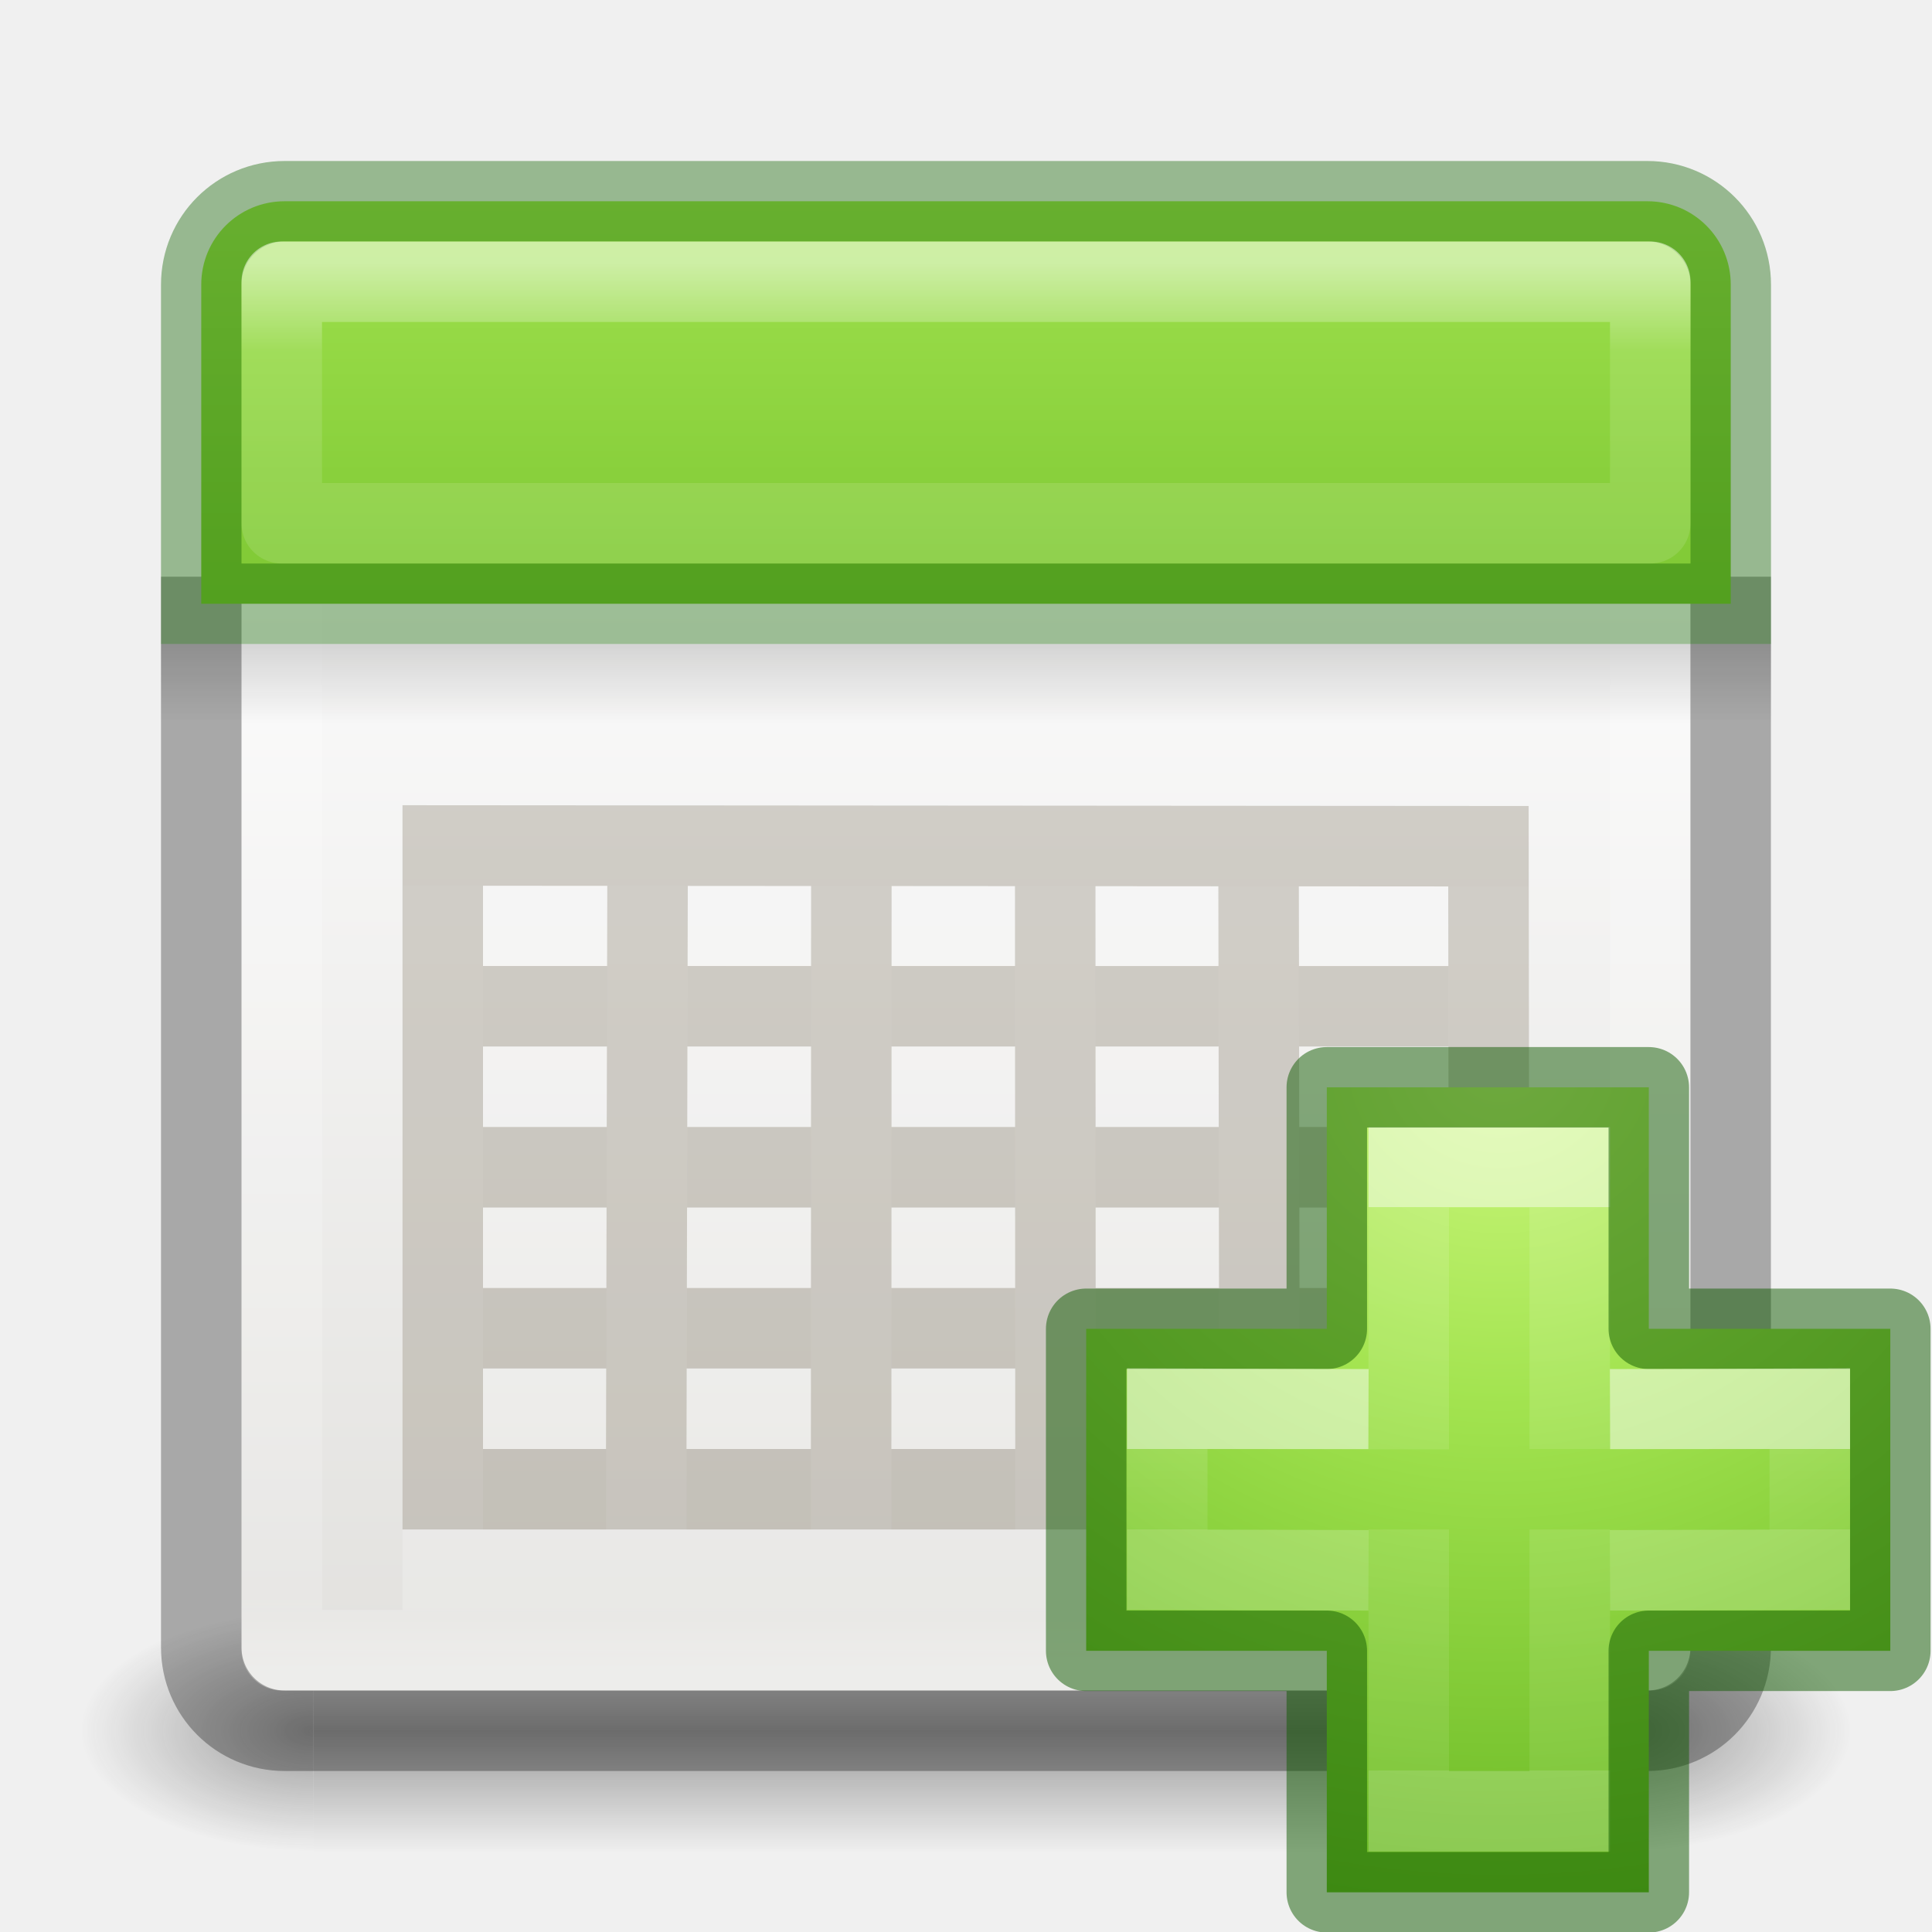
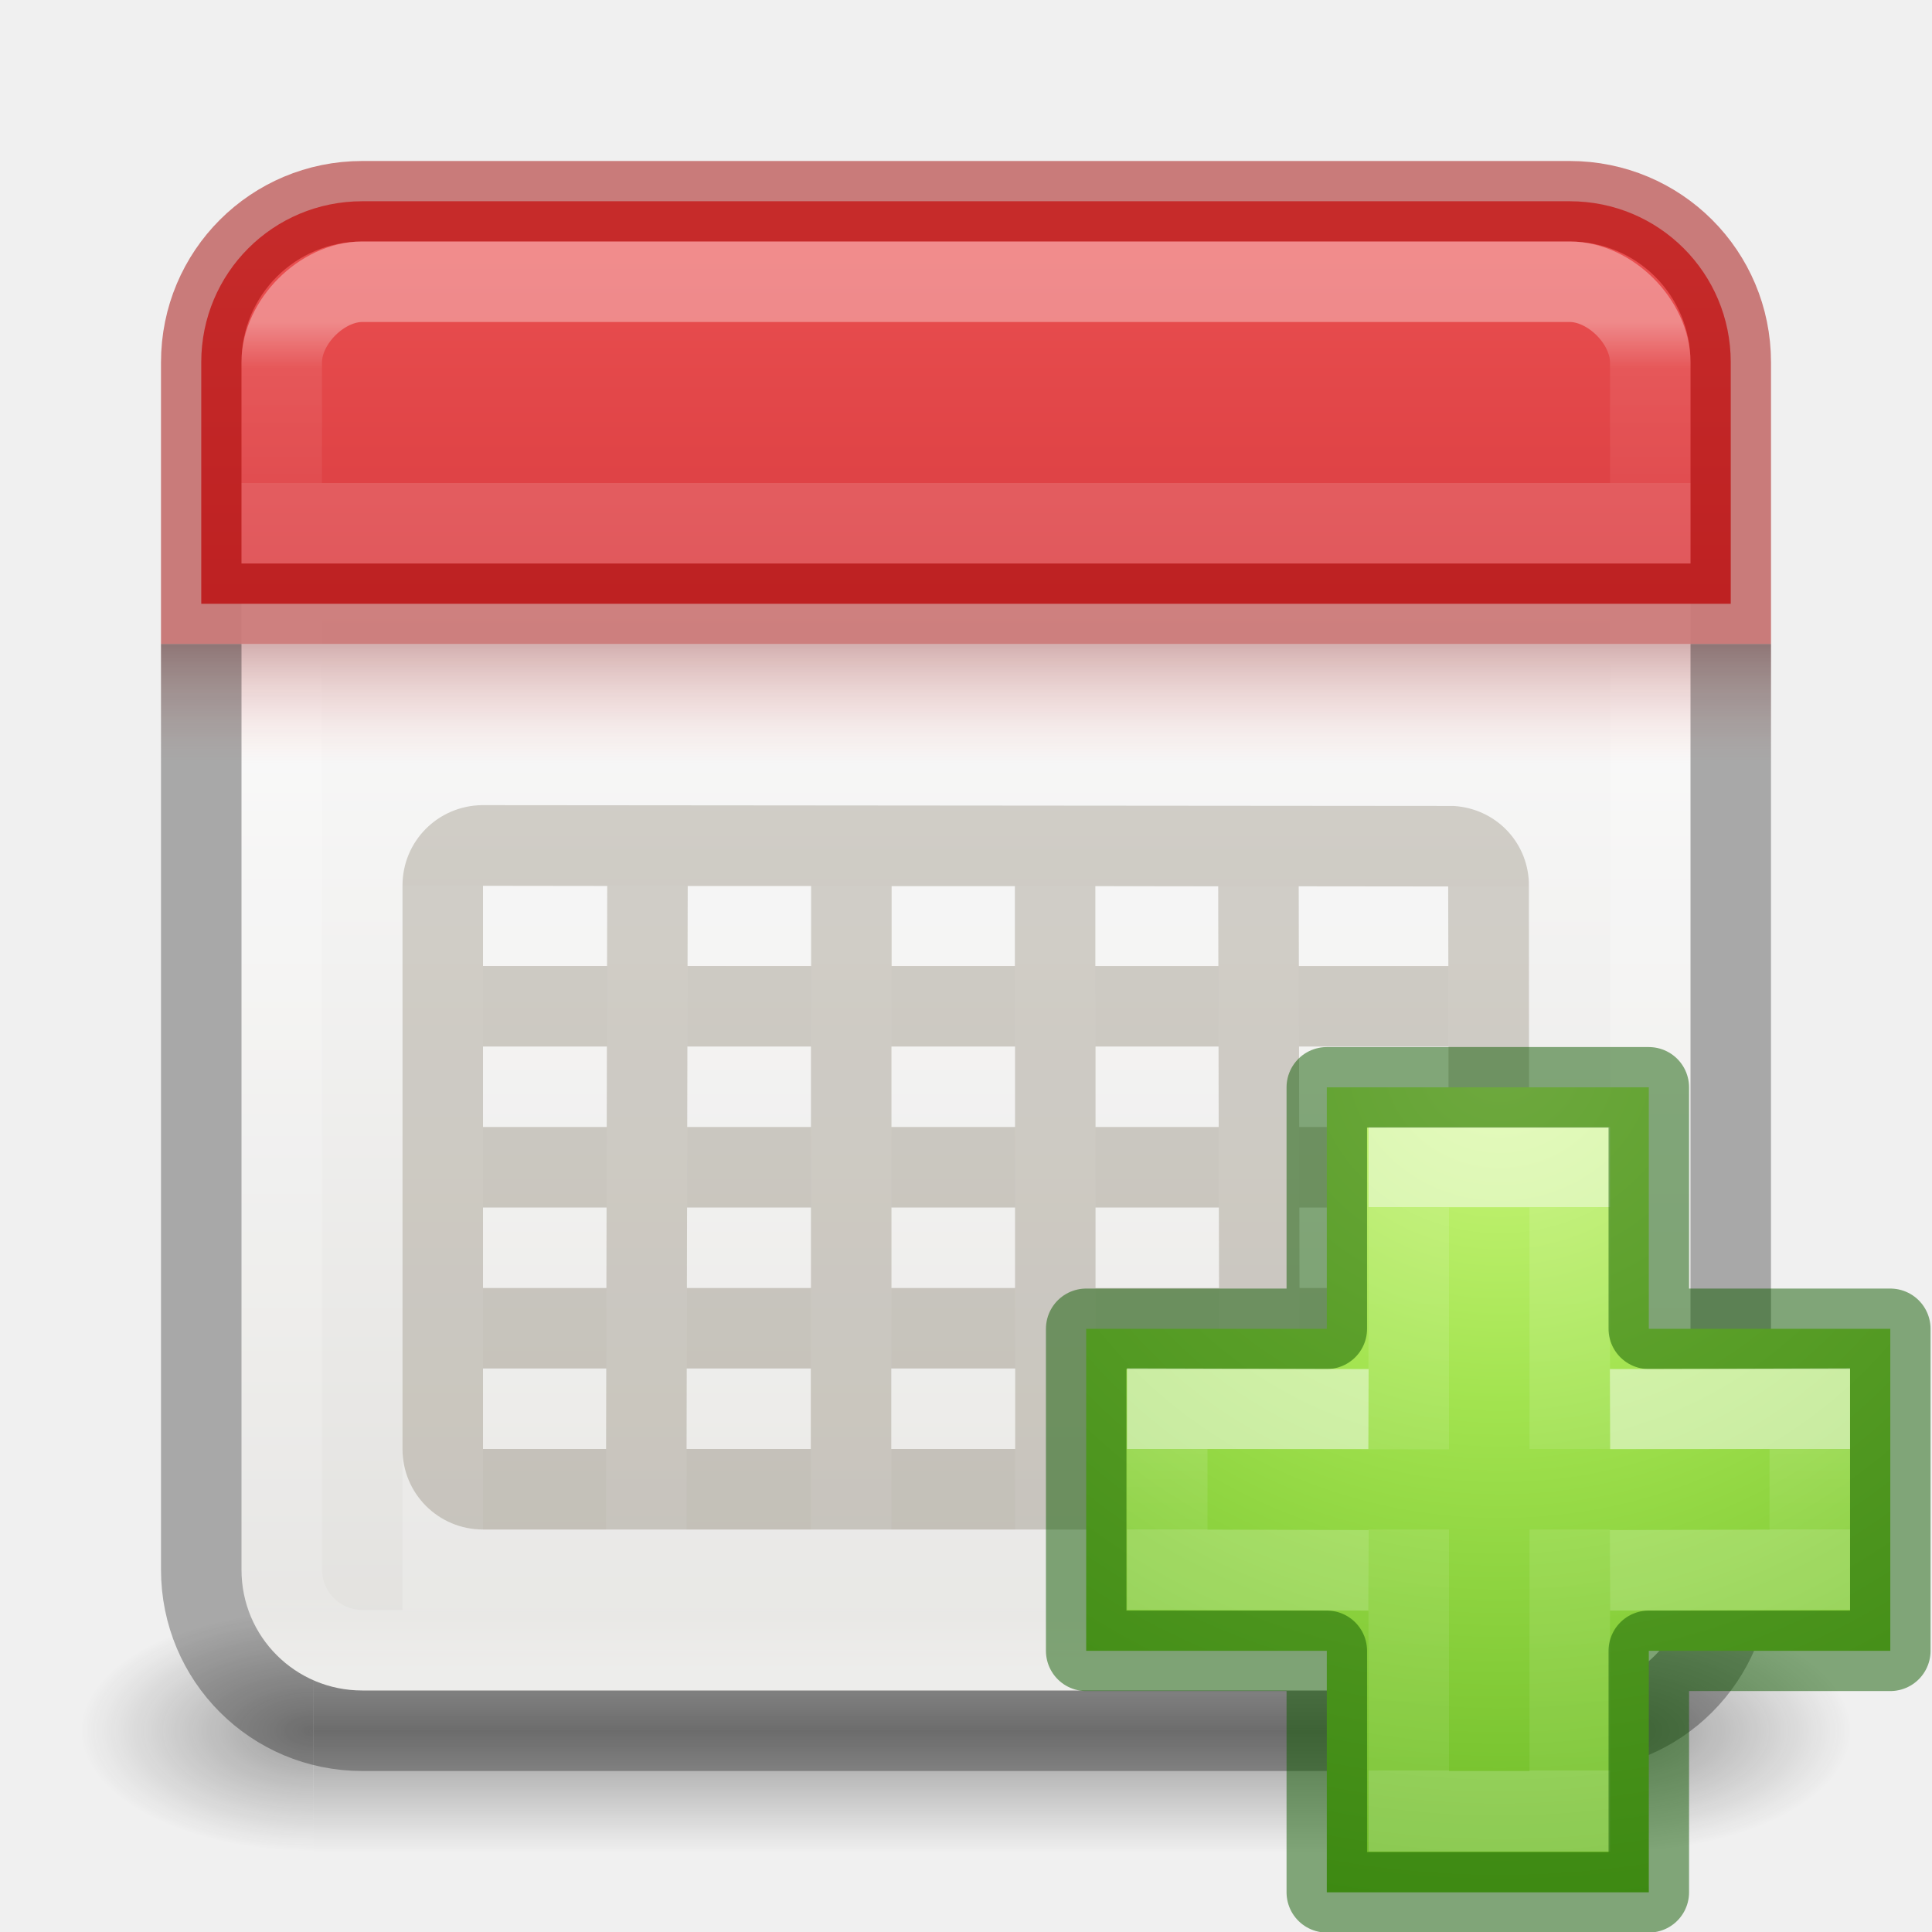
- <svg xmlns="http://www.w3.org/2000/svg" xmlns:xlink="http://www.w3.org/1999/xlink" id="svg7107" height="24" width="24" version="1.1">
+ <svg xmlns="http://www.w3.org/2000/svg" xmlns:xlink="http://www.w3.org/1999/xlink" version="1.1" width="24" height="24" id="svg7107">
  <defs id="defs7109">
    <linearGradient id="linearGradient3924-64">
-       <stop offset="0" style="stop-color:#ffffff;stop-opacity:1" id="stop3926-3-6" />
-       <stop offset="0.063" style="stop-color:#ffffff;stop-opacity:0.235" id="stop3928-0" />
-       <stop offset="0.951" style="stop-color:#ffffff;stop-opacity:0.157" id="stop3930-3-59" />
-       <stop offset="1" style="stop-color:#ffffff;stop-opacity:0.392" id="stop3932-0" />
+       <stop id="stop3926-3-6" style="stop-color:#ffffff;stop-opacity:1" offset="0" />
+       <stop id="stop3928-0" style="stop-color:#ffffff;stop-opacity:0.235" offset="0.063" />
+       <stop id="stop3930-3-59" style="stop-color:#ffffff;stop-opacity:0.157" offset="0.951" />
+       <stop id="stop3932-0" style="stop-color:#ffffff;stop-opacity:0.392" offset="1" />
    </linearGradient>
-     <radialGradient gradientTransform="matrix(2.003784,0,0,1.4,27.98813,-17.4)" gradientUnits="userSpaceOnUse" xlink:href="#linearGradient3688-166-749-9" id="radialGradient3082-6" fy="43.5" fx="4.993" r="2.5" cy="43.5" cx="4.993" />
+     <radialGradient cx="4.993" cy="43.5" r="2.5" fx="4.993" fy="43.5" id="radialGradient3082-6" xlink:href="#linearGradient3688-166-749-9" gradientUnits="userSpaceOnUse" gradientTransform="matrix(2.003784,0,0,1.4,27.98813,-17.4)" />
    <linearGradient id="linearGradient3688-166-749-9">
-       <stop offset="0" style="stop-color:#181818;stop-opacity:1" id="stop2883-2" />
-       <stop offset="1" style="stop-color:#181818;stop-opacity:0" id="stop2885-2" />
+       <stop id="stop2883-2" style="stop-color:#181818;stop-opacity:1" offset="0" />
+       <stop id="stop2885-2" style="stop-color:#181818;stop-opacity:0" offset="1" />
    </linearGradient>
-     <radialGradient gradientTransform="matrix(2.003784,0,0,1.4,-20.01187,-104.4)" gradientUnits="userSpaceOnUse" xlink:href="#linearGradient3688-464-309-7-6" id="radialGradient3084-4" fy="43.5" fx="4.993" r="2.5" cy="43.5" cx="4.993" />
+     <radialGradient cx="4.993" cy="43.5" r="2.5" fx="4.993" fy="43.5" id="radialGradient3084-4" xlink:href="#linearGradient3688-464-309-7-6" gradientUnits="userSpaceOnUse" gradientTransform="matrix(2.003784,0,0,1.4,-20.01187,-104.4)" />
    <linearGradient id="linearGradient3688-464-309-7-6">
-       <stop offset="0" style="stop-color:#181818;stop-opacity:1" id="stop2889-75" />
-       <stop offset="1" style="stop-color:#181818;stop-opacity:0" id="stop2891-4-9" />
+       <stop id="stop2889-75" style="stop-color:#181818;stop-opacity:1" offset="0" />
+       <stop id="stop2891-4-9" style="stop-color:#181818;stop-opacity:0" offset="1" />
    </linearGradient>
-     <linearGradient gradientUnits="userSpaceOnUse" xlink:href="#linearGradient3702-501-757-1" id="linearGradient3086-8" y2="39.999" x2="25.058" y1="47.028" x1="25.058" />
+     <linearGradient x1="25.058" y1="47.028" x2="25.058" y2="39.999" id="linearGradient3086-8" xlink:href="#linearGradient3702-501-757-1" gradientUnits="userSpaceOnUse" />
    <linearGradient id="linearGradient3702-501-757-1">
-       <stop offset="0" style="stop-color:#181818;stop-opacity:0" id="stop2895-2" />
-       <stop offset="0.5" style="stop-color:#181818;stop-opacity:1" id="stop2897-89" />
-       <stop offset="1" style="stop-color:#181818;stop-opacity:0" id="stop2899-36" />
+       <stop id="stop2895-2" style="stop-color:#181818;stop-opacity:0" offset="0" />
+       <stop id="stop2897-89" style="stop-color:#181818;stop-opacity:1" offset="0.5" />
+       <stop id="stop2899-36" style="stop-color:#181818;stop-opacity:0" offset="1" />
    </linearGradient>
+     <linearGradient x1="24" y1="5" x2="24" y2="43" id="linearGradient3192" xlink:href="#linearGradient3924-64" gradientUnits="userSpaceOnUse" gradientTransform="matrix(0.4594595,0,0,0.4594595,0.9742189,0.9717503)" />
+     <linearGradient x1="23.954" y1="15.999" x2="23.954" y2="19.963" id="linearGradient3265" xlink:href="#linearGradient3510-9-7" gradientUnits="userSpaceOnUse" gradientTransform="matrix(0.5,0,0,0.375,1.0885132e-6,2.000001)" />
+     <linearGradient x1="25.132" y1="15.5" x2="25.132" y2="48.396" id="linearGradient3268-1" xlink:href="#linearGradient4658-0" gradientUnits="userSpaceOnUse" gradientTransform="matrix(0.4223083,0,0,0.404943,1.864602,1.178078)" />
+     <linearGradient id="linearGradient4658-0">
+       <stop id="stop4660-1" style="stop-color:#fafafa;stop-opacity:1" offset="0" />
+       <stop id="stop4662-0" style="stop-color:#e2e1de;stop-opacity:1" offset="1" />
+     </linearGradient>
+     <linearGradient id="linearGradient3924-64-4">
+       <stop id="stop3926-3-6-5" style="stop-color:#ffffff;stop-opacity:1" offset="0" />
+       <stop id="stop3928-0-2" style="stop-color:#ffffff;stop-opacity:0.235" offset="0.285" />
+       <stop id="stop3930-3-59-2" style="stop-color:#ffffff;stop-opacity:0.157" offset="1" />
+       <stop id="stop3932-0-4" style="stop-color:#ffffff;stop-opacity:0.392" offset="1" />
+     </linearGradient>
+     <linearGradient x1="24" y1="6.591" x2="24" y2="10.944" id="linearGradient4125" xlink:href="#linearGradient3924-64-4" gradientUnits="userSpaceOnUse" gradientTransform="matrix(0.4594595,0,0,0.4594595,0.9742189,0.9717507)" />
+     <linearGradient xlink:href="#linearGradient1" id="linearGradient1926" gradientUnits="userSpaceOnUse" gradientTransform="translate(-55.5,-16.5)" x1="67.5" y1="18.5" x2="67.5" y2="29.5" />
+     <linearGradient id="linearGradient3510-9-7">
+       <stop id="stop3512-9-6" style="stop-color:#7a0000;stop-opacity:1" offset="0" />
+       <stop id="stop3514-9-1" style="stop-color:#ff8c82;stop-opacity:0;" offset="1" />
+     </linearGradient>
+     <linearGradient id="linearGradient1">
+       <stop style="stop-color:#ed5353;stop-opacity:1" offset="0" id="stop3" />
+       <stop style="stop-color:#c6262e;stop-opacity:1" offset="1" id="stop4" />
+     </linearGradient>
+     <radialGradient cx="65.297" cy="48.216" r="31" fx="65.297" fy="48.216" id="radialGradient3900-3" xlink:href="#linearGradient3242-7-3-8-0-4-58-06" gradientUnits="userSpaceOnUse" gradientTransform="matrix(0,0.5254499,-0.5716256,0,46.19339,-21.12381)" />
    <linearGradient id="linearGradient3242-7-3-8-0-4-58-06">
      <stop offset="0" style="stop-color:#cdf87e;stop-opacity:1" id="stop3244-5-8-5-6-4-3-8" />
      <stop offset="0.262" style="stop-color:#a2e34f;stop-opacity:1" id="stop3246-9-5-1-5-3-0-7" />
      <stop offset="0.661" style="stop-color:#68b723;stop-opacity:1" id="stop3248-7-2-0-7-5-35-9" />
      <stop offset="1" style="stop-color:#1d7e0d;stop-opacity:1" id="stop3250-8-2-8-5-6-40-4" />
    </linearGradient>
-     <linearGradient id="linearGradient3510-2">
-       <stop offset="0" style="stop-color:#000000;stop-opacity:1" id="stop3512-7" />
-       <stop offset="1" style="stop-color:#000000;stop-opacity:0" id="stop3514-6" />
+     <linearGradient x1="24.139" y1="10.631" x2="24.139" y2="35.623" id="linearGradient3030-12" xlink:href="#linearGradient4154-4" gradientUnits="userSpaceOnUse" gradientTransform="matrix(0.2817955,0,0,0.2800956,12.19656,12.01488)" />
+     <linearGradient id="linearGradient4154-4">
+       <stop id="stop4156-8" style="stop-color:#ffffff;stop-opacity:1" offset="0" />
+       <stop id="stop4158-6" style="stop-color:#ffffff;stop-opacity:0.235" offset="0" />
+       <stop id="stop4160-5" style="stop-color:#ffffff;stop-opacity:0.157" offset="1" />
+       <stop id="stop4162-6" style="stop-color:#ffffff;stop-opacity:0.392" offset="1" />
    </linearGradient>
-     <linearGradient gradientTransform="matrix(0.4594595,0,0,0.4594595,0.9742189,0.9717503)" gradientUnits="userSpaceOnUse" xlink:href="#linearGradient3924-64" id="linearGradient3192" y2="43" x2="24" y1="5" x1="24" />
-     <linearGradient gradientTransform="matrix(0.3454545,0,0,0.3454545,0.945454,0.945482)" gradientUnits="userSpaceOnUse" xlink:href="#linearGradient3242-7-3-8-0-4-58-06" id="linearGradient3261" y2="48.934" x2="24.17" y1="-12.242" x1="24.17" />
-     <linearGradient gradientTransform="matrix(0.5,0,0,0.25,1.0885132e-6,4.000001)" gradientUnits="userSpaceOnUse" xlink:href="#linearGradient3510-2" id="linearGradient3265" y2="19.963" x2="23.954" y1="15.999" x1="23.954" />
-     <linearGradient gradientTransform="matrix(0.4223083,0,0,0.404943,1.864602,1.178078)" gradientUnits="userSpaceOnUse" xlink:href="#linearGradient4658-0" id="linearGradient3268-1" y2="48.396" x2="25.132" y1="15.5" x1="25.132" />
-     <linearGradient id="linearGradient4658-0">
-       <stop offset="0" style="stop-color:#fafafa;stop-opacity:1" id="stop4660-1" />
-       <stop offset="1" style="stop-color:#e2e1de;stop-opacity:1" id="stop4662-0" />
-     </linearGradient>
-     <linearGradient id="linearGradient3924-64-4">
-       <stop offset="0" style="stop-color:#ffffff;stop-opacity:1" id="stop3926-3-6-5" />
-       <stop offset="0.063" style="stop-color:#ffffff;stop-opacity:0.235" id="stop3928-0-2" />
-       <stop offset="0.951" style="stop-color:#ffffff;stop-opacity:0.157" id="stop3930-3-59-2" />
-       <stop offset="1" style="stop-color:#ffffff;stop-opacity:0.392" id="stop3932-0-4" />
-     </linearGradient>
-     <linearGradient gradientTransform="matrix(0.4594595,0,0,0.4594595,0.9742189,0.9717507)" gradientUnits="userSpaceOnUse" xlink:href="#linearGradient3924-64-4" id="linearGradient4125" y2="43" x2="24" y1="5" x1="24" />
-     <radialGradient gradientTransform="matrix(0,0.5254499,-0.5716256,0,46.19339,-21.12381)" gradientUnits="userSpaceOnUse" xlink:href="#linearGradient3242-7-3-8-0-4-58-06" id="radialGradient3900-3" fy="48.216" fx="65.297" r="31" cy="48.216" cx="65.297" />
-     <linearGradient gradientTransform="matrix(0.2817955,0,0,0.2800956,12.19656,12.01488)" gradientUnits="userSpaceOnUse" xlink:href="#linearGradient4154-8" id="linearGradient3030" y2="35.623" x2="24.139" y1="10.631" x1="24.139" />
-     <linearGradient id="linearGradient4154-8">
-       <stop offset="0" style="stop-color:#ffffff;stop-opacity:1" id="stop4156-8" />
-       <stop offset="0" style="stop-color:#ffffff;stop-opacity:0.235" id="stop4158-9" />
-       <stop offset="1" style="stop-color:#ffffff;stop-opacity:0.157" id="stop4160-5" />
-       <stop offset="1" style="stop-color:#ffffff;stop-opacity:0.392" id="stop4162-7" />
-     </linearGradient>
-     <linearGradient gradientTransform="matrix(0.2817955,0,0,0.2800956,12.17874,12.02218)" gradientUnits="userSpaceOnUse" xlink:href="#linearGradient4333" id="linearGradient3030-1" y2="24.912" x2="24.139" y1="21.342" x1="24.139" />
+     <linearGradient x1="24.139" y1="21.342" x2="24.139" y2="24.912" id="linearGradient3030-1" xlink:href="#linearGradient4333" gradientUnits="userSpaceOnUse" gradientTransform="matrix(0.2817955,0,0,0.2800956,12.17874,12.02218)" />
    <linearGradient id="linearGradient4333">
-       <stop id="stop4335" style="stop-color:#ffffff;stop-opacity:1" offset="0" />
-       <stop id="stop4337" style="stop-color:#ffffff;stop-opacity:0.235" offset="0" />
-       <stop id="stop4339" style="stop-color:#ffffff;stop-opacity:0.157" offset="1" />
-       <stop id="stop4341" style="stop-color:#ffffff;stop-opacity:0.392" offset="1" />
+       <stop offset="0" style="stop-color:#ffffff;stop-opacity:1" id="stop4335" />
+       <stop offset="0" style="stop-color:#ffffff;stop-opacity:0.235" id="stop4337" />
+       <stop offset="1" style="stop-color:#ffffff;stop-opacity:0.157" id="stop4339" />
+       <stop offset="1" style="stop-color:#ffffff;stop-opacity:0.392" id="stop4341" />
    </linearGradient>
  </defs>
-   <g style="display:inline" id="g2036-4" transform="matrix(0.55,0,0,0.3333336,-1.200001,7.33333)">
-     <g style="opacity:0.4" id="g3712-8" transform="matrix(1.052632,0,0,1.285713,-1.263158,-13.42854)">
-       <rect style="fill:url(#radialGradient3082-6);fill-opacity:1;stroke:none" id="rect2801-6" y="40" x="38" height="7" width="5" />
-       <rect style="fill:url(#radialGradient3084-4);fill-opacity:1;stroke:none" id="rect3696-20" transform="scale(-1,-1)" y="-47" x="-10" height="7" width="5" />
-       <rect style="fill:url(#linearGradient3086-8);fill-opacity:1;stroke:none" id="rect3700-5" y="40" x="10" height="7" width="28" />
+   <g transform="matrix(0.55,0,0,0.3333336,-1.200001,7.33333)" id="g2036-4" style="display:inline">
+     <g transform="matrix(1.052632,0,0,1.285713,-1.263158,-13.42854)" id="g3712-8" style="opacity:0.4">
+       <rect width="5" height="7" x="38" y="40" id="rect2801-6" style="fill:url(#radialGradient3082-6);fill-opacity:1;stroke:none" />
+       <rect width="5" height="7" x="-10" y="-47" transform="scale(-1,-1)" id="rect3696-20" style="fill:url(#radialGradient3084-4);fill-opacity:1;stroke:none" />
+       <rect width="28" height="7" x="10" y="40" id="rect3700-5" style="fill:url(#linearGradient3086-8);fill-opacity:1;stroke:none" />
    </g>
  </g>
-   <rect style="color:#000000;fill:url(#linearGradient3268-1);fill-opacity:1;fill-rule:nonzero;stroke:none;stroke-width:1;marker:none;visibility:visible;display:inline;overflow:visible;enable-background:accumulate" id="rect5505-21-8" y="3" x="3" ry="0.5" rx="0.5" height="18" width="18" />
-   <rect style="fill:none;stroke:url(#linearGradient3192);stroke-width:1;stroke-linecap:round;stroke-linejoin:round;stroke-miterlimit:4;stroke-opacity:1;stroke-dasharray:none;stroke-dashoffset:0" id="rect6741-9" y="3.499" x="3.501" height="17" width="17" />
-   <rect style="opacity:0.15;fill:url(#linearGradient3265);fill-opacity:1;fill-rule:nonzero;stroke:none;stroke-width:1;marker:none;visibility:visible;display:inline;overflow:visible;enable-background:accumulate" id="rect3508" y="8" x="2" ry="0" rx="0" height="1" width="20" />
-   <path style="opacity:0.3;fill:none;stroke:#000000;stroke-width:1;stroke-miterlimit:4;stroke-dasharray:none" id="rect4567" d="m 2.5,7.164 0,13.3 c 0,0.574 0.462,1.036 1.036,1.036 l 16.927,0 c 0.574,0 1.036,-0.462 1.036,-1.036 l 0,-13.3" />
-   <path style="color:#000000;fill:url(#linearGradient3261);fill-opacity:1;fill-rule:nonzero;stroke:none;stroke-width:1;marker:none;visibility:visible;display:inline;overflow:visible;enable-background:accumulate" id="rect5505-21-3-8-5-2-6-1" d="m 3.536,2.5 c -0.574,0 -1.036,0.462 -1.036,1.036 l 0,3.964 19,0 0,-3.964 c 0,-0.574 -0.462,-1.036 -1.036,-1.036 z" />
-   <path style="opacity:0.4;color:#000000;fill:none;stroke:#126400;stroke-width:1;stroke-linecap:round;stroke-linejoin:miter;stroke-miterlimit:4;stroke-opacity:1;stroke-dasharray:none;stroke-dashoffset:0;marker:none;visibility:visible;display:inline;overflow:visible;enable-background:accumulate" id="rect5505-21-3-8-9-1-1-7-8" d="m 3.536,2.5 c -0.574,0 -1.036,0.462 -1.036,1.036 L 2.5,7.5 l 19,0 -1e-6,-3.964 c 0,-0.574 -0.462,-1.036 -1.036,-1.036 z" />
-   <path style="opacity:0.2;color:#000000;fill:none;stroke:#ffffff;stroke-width:1;stroke-linecap:butt;stroke-linejoin:miter;stroke-miterlimit:4;stroke-opacity:1;stroke-dasharray:none;stroke-dashoffset:0;marker:none;visibility:visible;display:inline;overflow:visible;enable-background:accumulate" id="rect4188-6-4-0-3" d="m 18.5,17.5 -13,0 z m -0.01,-5.988 -12.99,-0.009 0,7.997 13,0 z m 0.01,3.988 -13,0 m 13,-2 -13,0 m 2.545,-1.979 -0.018,7.979 m 2.549,-7.944 -0.003,7.944 m 2.535,-7.972 0.004,7.972 m 2.522,-8 0.013,8" />
-   <path style="opacity:0.25;fill:none;stroke:#5e553c;stroke-width:1;stroke-miterlimit:4;stroke-opacity:1;stroke-dasharray:none" id="rect4188-6-4-0" d="m 18.5,16.5 -13,0 z m -0.01,-5.988 -12.99,-0.009 0,7.997 13,0 z m 0.01,3.988 -13,0 m 13,-2 -13,0 m 2.545,-1.979 -0.018,7.979 m 2.549,-7.944 -0.003,7.944 m 2.535,-7.972 0.004,7.972 m 2.522,-8 0.013,8" />
-   <path style="opacity:0.5;fill:none;stroke:url(#linearGradient4125);stroke-width:1;stroke-linecap:round;stroke-linejoin:round;stroke-miterlimit:4;stroke-opacity:1;stroke-dasharray:none;stroke-dashoffset:0" id="rect6741-9-6" d="m 3.5,3.5 0,3 17,0 0,-3 z" />
-   <path style="color:#000000;display:inline;overflow:visible;visibility:visible;fill:url(#radialGradient3900-3);fill-opacity:1;fill-rule:nonzero;stroke:none;stroke-width:0.985;marker:none;enable-background:accumulate" id="path2262" d="m 16.482,16.507 0,-3 4,0 0,3 3,0 0,4 -3,0 0,3 -4,0 0,-3 -2.989,0 0,-4 2.989,0 z" />
-   <path style="display:inline;opacity:0.5;fill:none;stroke:url(#linearGradient3030);stroke-width:1;stroke-linecap:butt;stroke-linejoin:miter;stroke-miterlimit:4;stroke-dasharray:none;stroke-opacity:1" id="path2272" d="m 17.5,18.004 0,-3.504 2,0 0,3.5 m 0,1 0,3.5 -2,0 0,-3.5" />
-   <path style="color:#000000;clip-rule:nonzero;display:inline;overflow:visible;visibility:visible;opacity:0.5;isolation:auto;mix-blend-mode:normal;color-interpolation:sRGB;color-interpolation-filters:linearRGB;solid-color:#000000;solid-opacity:1;fill:none;fill-opacity:1;fill-rule:nonzero;stroke:#0f5a00;stroke-width:1;stroke-linecap:round;stroke-linejoin:round;stroke-miterlimit:4;stroke-dasharray:none;stroke-dashoffset:0;stroke-opacity:1;marker:none;color-rendering:auto;image-rendering:auto;shape-rendering:auto;text-rendering:auto;enable-background:accumulate" id="path2262-2" d="m 16.482,16.507 0,-3 4,0 0,3 3,0 0,4 -3,0 0,3 -4,0 0,-3 -2.989,0 0,-4 2.989,0 z" />
-   <path style="display:inline;opacity:0.5;fill:none;stroke:url(#linearGradient3030-1);stroke-width:1;stroke-linecap:butt;stroke-linejoin:miter;stroke-miterlimit:4;stroke-dasharray:none;stroke-opacity:1" id="path2272-2" d="m 20,17.507 2.482,-0.007 0,2 L 20,19.507 m -3,0 -2.5,-0.007 0,-2 2.5,0.007" />
+   <path id="rect5505-21-8" style="color:#000000;display:inline;overflow:visible;visibility:visible;fill:url(#linearGradient3268-1);fill-opacity:1;fill-rule:nonzero;stroke:none;stroke-width:1;marker:none;enable-background:accumulate" d="M 4.5 3 C 3.669 3 3 3.669 3 4.5 L 3 19.5 C 3 20.331 3.669 21 4.5 21 L 19.5 21 C 20.331 21 21 20.331 21 19.5 L 21 4.5 C 21 3.669 20.331 3 19.5 3 L 4.5 3 z " />
+   <rect width="17" height="17" x="3.501" y="3.499" id="rect6741-9" style="fill:none;stroke:url(#linearGradient3192);stroke-width:1;stroke-linecap:round;stroke-linejoin:round;stroke-miterlimit:4;stroke-dasharray:none;stroke-dashoffset:0;stroke-opacity:1" rx="1" ry="1" />
+   <rect width="20" height="1.5" rx="0" ry="0" x="2" y="8" id="rect3508" style="display:inline;overflow:visible;visibility:visible;opacity:0.3;fill:url(#linearGradient3265);fill-opacity:1;fill-rule:nonzero;stroke:none;stroke-width:1;marker:none;enable-background:accumulate" />
+   <path id="rect5505-21-3-8-5-2-6-1" style="color:#000000;fill:url(#linearGradient1926);fill-opacity:1;fill-rule:nonzero;stroke:#a10705;stroke-width:1;marker:none;visibility:visible;display:inline;overflow:visible;enable-background:accumulate;font-variation-settings:normal;opacity:1;vector-effect:none;stroke-linecap:butt;stroke-linejoin:miter;stroke-miterlimit:4;stroke-dasharray:none;stroke-dashoffset:0;stroke-opacity:0.502;-inkscape-stroke:none;stop-color:#000000;stop-opacity:1" d="M 4.5 2.5 C 3.392 2.5 2.5 3.392 2.5 4.5 L 2.5 7.5 L 21.5 7.5 L 21.5 4.5 C 21.5 3.392 20.608 2.5 19.5 2.5 L 4.5 2.5 z " />
+   <path d="m 18.5,17.5 -13,0 z m -0.01,-5.988 -12.99,-0.009 0,7.997 13,0 z m 0.01,3.988 -13,0 m 13,-2 -13,0 m 2.545,-1.979 -0.018,7.979 m 2.549,-7.944 -0.003,7.944 m 2.535,-7.972 0.004,7.972 m 2.522,-8 0.013,8" id="rect4188-6-4-0-3" style="opacity:0.2;color:#000000;fill:none;stroke:#ffffff;stroke-width:1;stroke-linecap:butt;stroke-linejoin:miter;stroke-miterlimit:4;stroke-opacity:1;stroke-dasharray:none;stroke-dashoffset:0;marker:none;visibility:visible;display:inline;overflow:visible;enable-background:accumulate" />
+   <path id="path889" style="color:#000000;font-style:normal;font-variant:normal;font-weight:normal;font-stretch:normal;font-size:medium;line-height:normal;font-family:sans-serif;font-variant-ligatures:normal;font-variant-position:normal;font-variant-caps:normal;font-variant-numeric:normal;font-variant-alternates:normal;font-variant-east-asian:normal;font-feature-settings:normal;font-variation-settings:normal;text-indent:0;text-align:start;text-decoration:none;text-decoration-line:none;text-decoration-style:solid;text-decoration-color:#000000;letter-spacing:normal;word-spacing:normal;text-transform:none;writing-mode:lr-tb;direction:ltr;text-orientation:mixed;dominant-baseline:auto;baseline-shift:baseline;text-anchor:start;white-space:normal;shape-padding:0;shape-margin:0;inline-size:0;clip-rule:nonzero;display:inline;overflow:visible;visibility:visible;isolation:auto;mix-blend-mode:normal;color-interpolation:sRGB;color-interpolation-filters:linearRGB;solid-color:#000000;solid-opacity:1;vector-effect:none;fill:#5e553c;fill-opacity:1;fill-rule:nonzero;stroke:none;stroke-width:1;stroke-linecap:butt;stroke-linejoin:miter;stroke-miterlimit:4;stroke-dasharray:none;stroke-dashoffset:0;stroke-opacity:1;color-rendering:auto;image-rendering:auto;shape-rendering:auto;text-rendering:auto;enable-background:accumulate;stop-color:#000000;stop-opacity:1;opacity:0.25" d="M 5.986 10.002 C 5.439 10.01 5 10.451 5 11 L 5 18 C 5 18.554 5.446 19 6 19 L 18 19 C 18.552 19 18.995 18.557 18.998 18.006 L 18.992 10.957 C 18.97 10.444 18.568 10.042 18.057 10.012 L 5.986 10.002 z M 6 11.004 L 7.543 11.006 L 7.541 12 L 6 12 L 6 11.004 z M 8.543 11.006 L 10.076 11.006 L 10.076 12 L 8.541 12 L 8.543 11.006 z M 11.076 11.008 L 12.607 11.008 L 12.607 12 L 11.076 12 L 11.076 11.008 z M 13.607 11.008 L 15.133 11.01 L 15.135 12 L 13.607 12 L 13.607 11.008 z M 16.133 11.01 L 17.99 11.012 L 17.992 12 L 16.135 12 L 16.133 11.01 z M 6 13 L 7.539 13 L 7.537 14 L 6 14 L 6 13 z M 8.539 13 L 10.074 13 L 10.074 14 L 8.537 14 L 8.539 13 z M 11.074 13 L 12.609 13 L 12.609 14 L 11.074 14 L 11.074 13 z M 13.609 13 L 15.137 13 L 15.139 14 L 13.609 14 L 13.609 13 z M 16.137 13 L 17.994 13 L 17.994 14 L 16.139 14 L 16.137 13 z M 6 15 L 7.535 15 L 7.533 16 L 6 16 L 6 15 z M 8.535 15 L 10.074 15 L 10.074 16 L 8.533 16 L 8.535 15 z M 11.074 15 L 12.609 15 L 12.609 16 L 11.074 16 L 11.074 15 z M 13.609 15 L 15.141 15 L 15.143 16 L 13.609 16 L 13.609 15 z M 16.141 15 L 17.996 15 L 17.996 16 L 16.143 16 L 16.141 15 z M 6 17 L 7.531 17 L 7.529 18 L 6 18 L 6 17 z M 8.531 17 L 10.072 17 L 10.072 18 L 8.529 18 L 8.531 17 z M 11.072 17 L 12.611 17 L 12.611 18 L 11.072 18 L 11.072 17 z M 13.611 17 L 15.145 17 L 15.146 18 L 13.611 18 L 13.611 17 z M 16.145 17 L 17.998 17 L 18 18 L 16.146 18 L 16.145 17 z " />
+   <path d="m 3.5,4.5 v 2 h 17 v -2 c 0,-0.5 -0.5,-1 -1,-1 h -15 c -0.5,0 -1,0.5 -1,1 z" id="rect6741-9-6" style="opacity:0.35;fill:none;stroke:url(#linearGradient4125);stroke-width:1;stroke-linecap:round;stroke-linejoin:miter;stroke-miterlimit:4;stroke-dasharray:none;stroke-dashoffset:0;stroke-opacity:1" />
+   <path id="rect893" style="opacity:0.3;fill:none;stroke:#000000;stroke-width:1;stop-color:#000000;stroke-opacity:1" d="m 2.5,8 v 11.5 c 0,1.108 0.892,2 2,2 h 15 c 1.108,0 2,-0.892 2,-2 V 8" />
+   <path d="m 16.482,16.507 v -3 h 4 v 3 h 3 v 4 h -3 v 3 h -4 v -3 h -2.989 v -4 z" id="path2262" style="color:#000000;display:inline;overflow:visible;visibility:visible;fill:url(#radialGradient3900-3);fill-opacity:1;fill-rule:nonzero;stroke:none;stroke-width:0.985;marker:none;enable-background:accumulate" />
+   <path d="M 17.5,18.004 V 14.5 h 2 V 18 m 0,1 v 3.5 h -2 V 19" id="path2272" style="display:inline;opacity:0.5;fill:none;stroke:url(#linearGradient3030-12);stroke-width:1;stroke-linecap:butt;stroke-linejoin:miter;stroke-miterlimit:4;stroke-dasharray:none;stroke-opacity:1" />
+   <path d="m 16.482,16.507 v -3 h 4 v 3 h 3 v 4 h -3 v 3 h -4 v -3 h -2.989 v -4 z" id="path2262-2" style="color:#000000;clip-rule:nonzero;display:inline;overflow:visible;visibility:visible;opacity:0.5;isolation:auto;mix-blend-mode:normal;color-interpolation:sRGB;color-interpolation-filters:linearRGB;solid-color:#000000;solid-opacity:1;fill:none;fill-opacity:1;fill-rule:nonzero;stroke:#0f5a00;stroke-width:1;stroke-linecap:round;stroke-linejoin:round;stroke-miterlimit:4;stroke-dasharray:none;stroke-dashoffset:0;stroke-opacity:1;marker:none;color-rendering:auto;image-rendering:auto;shape-rendering:auto;text-rendering:auto;enable-background:accumulate" />
+   <path d="m 20,17.507 2.482,-0.007 v 2 L 20,19.507 m -3,0 -2.5,-0.007 v -2 l 2.5,0.007" id="path2272-2" style="display:inline;opacity:0.5;fill:none;stroke:url(#linearGradient3030-1);stroke-width:1;stroke-linecap:butt;stroke-linejoin:miter;stroke-miterlimit:4;stroke-dasharray:none;stroke-opacity:1" />
</svg>
